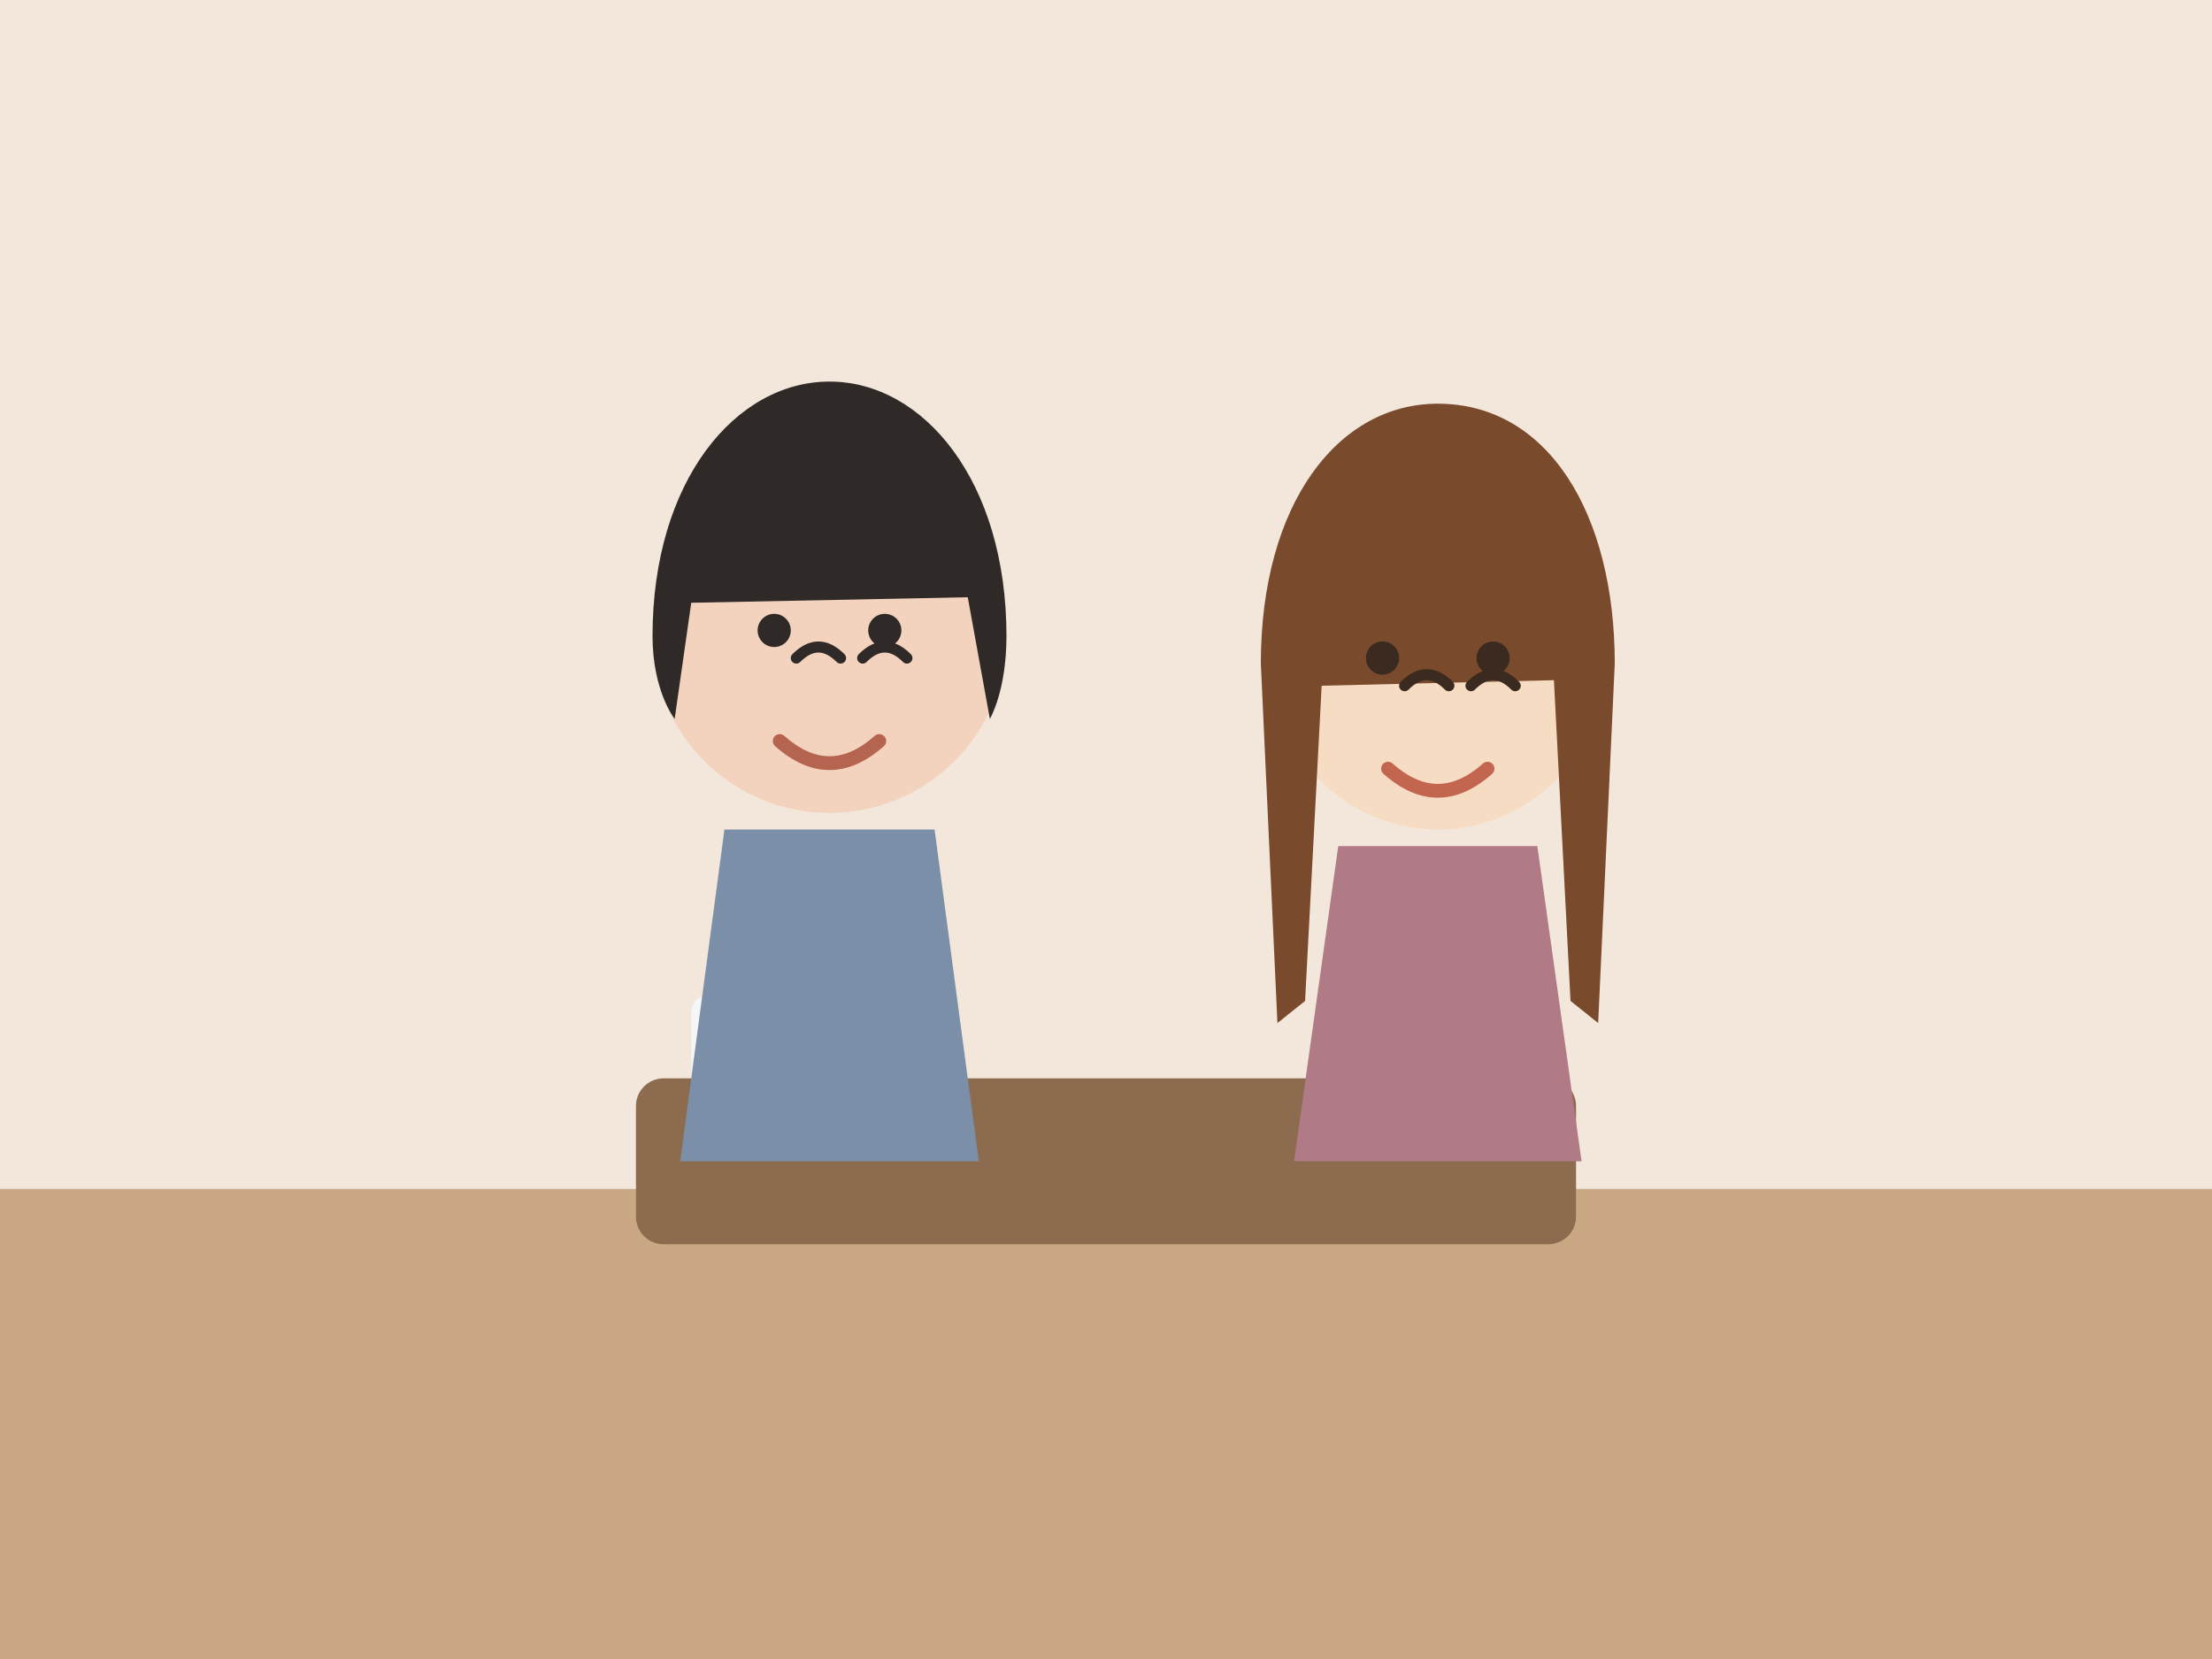
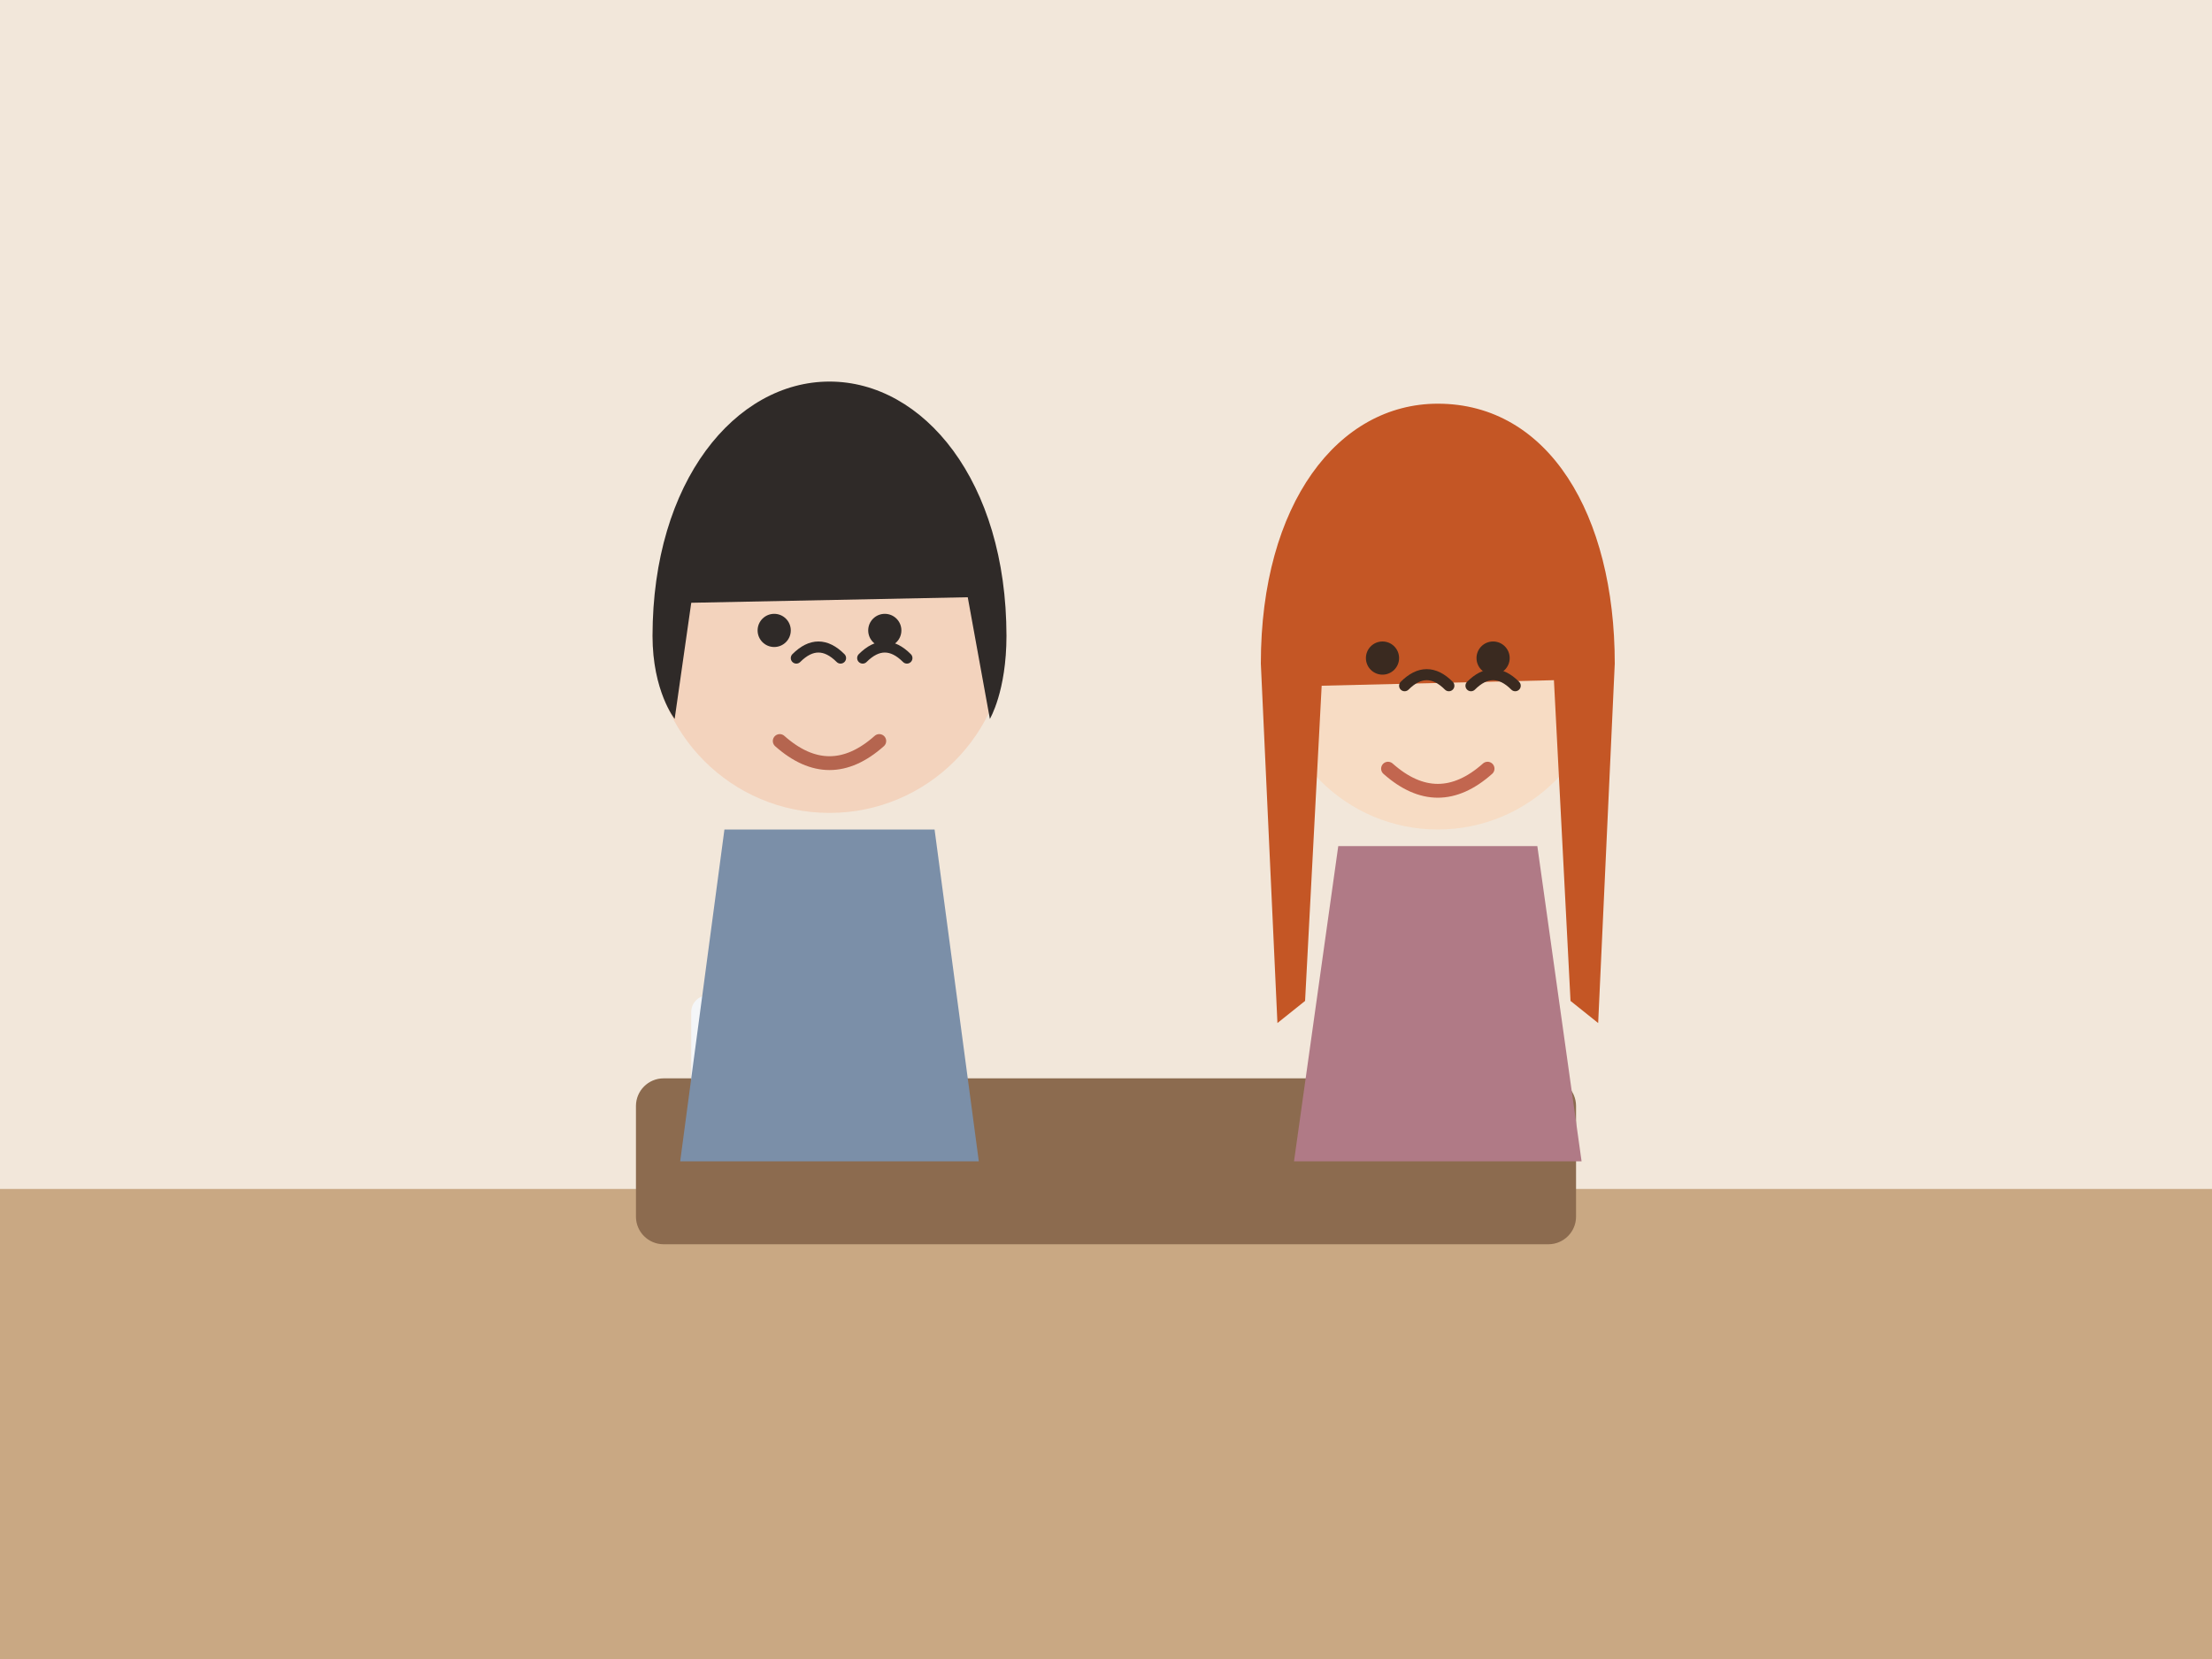
- <svg xmlns="http://www.w3.org/2000/svg" width="800" height="600" viewBox="0 0 800 600" role="img" aria-label="カフェのテーブルをはさんで笑う二人。左は黒髪のボブ、右は茶髪のロング">
+ <svg xmlns="http://www.w3.org/2000/svg" width="800" height="600" viewBox="0 0 800 600" role="img" aria-label="カフェのテーブルをはさんで笑う二人。左は黒髪のボブ、右は橙髪">
  <rect width="800" height="600" fill="#f2e7da" />
  <rect y="430" width="800" height="170" fill="#c9a883" />
  <rect x="230" y="390" width="340" height="60" rx="10" fill="#8c6b4f" />
  <rect x="250" y="360" width="40" height="36" rx="6" fill="#f4f6f8" />
  <rect x="510" y="360" width="40" height="36" rx="6" fill="#f4f6f8" />
  <g>
    <circle cx="300" cy="230" r="64" fill="#f3d3bd" />
    <path d="M236 230c0-56 30-92 64-92s64 36 64 92c0 20-6 30-6 30l-8-44-100 2-6 42s-8-10-8-30Z" fill="#2f2a28" />
    <circle cx="280" cy="228" r="6" fill="#2f2a28" />
    <circle cx="320" cy="228" r="6" fill="#2f2a28" />
    <path d="M288 238q8-8 16 0M312 238q8-8 16 0" stroke="#2f2a28" stroke-width="4" fill="none" stroke-linecap="round" />
    <path d="M282 268q18 16 36 0" stroke="#b5654f" stroke-width="5" fill="none" stroke-linecap="round" />
    <path d="M262 300h76l16 120H246z" fill="#7b8fa8" />
  </g>
  <g>
    <circle cx="520" cy="240" r="60" fill="#f7dcc4" />
-     <path d="M456 240c0-58 28-94 64-94 40 0 64 40 64 94l-6 130-10-8-6-116-84 2-6 114-10 8Z" fill="#7a4a2c" />
+     <path d="M456 240c0-58 28-94 64-94 40 0 64 40 64 94l-6 130-10-8-6-116-84 2-6 114-10 8Z" fill="#c45625" />
    <circle cx="500" cy="238" r="6" fill="#3a2a20" />
    <circle cx="540" cy="238" r="6" fill="#3a2a20" />
    <path d="M508 248q8-8 16 0M532 248q8-8 16 0" stroke="#3a2a20" stroke-width="4" fill="none" stroke-linecap="round" />
    <path d="M502 278q18 16 36 0" stroke="#c2664f" stroke-width="5" fill="none" stroke-linecap="round" />
    <path d="M484 306h72l16 114H468z" fill="#b07a86" />
  </g>
</svg>
